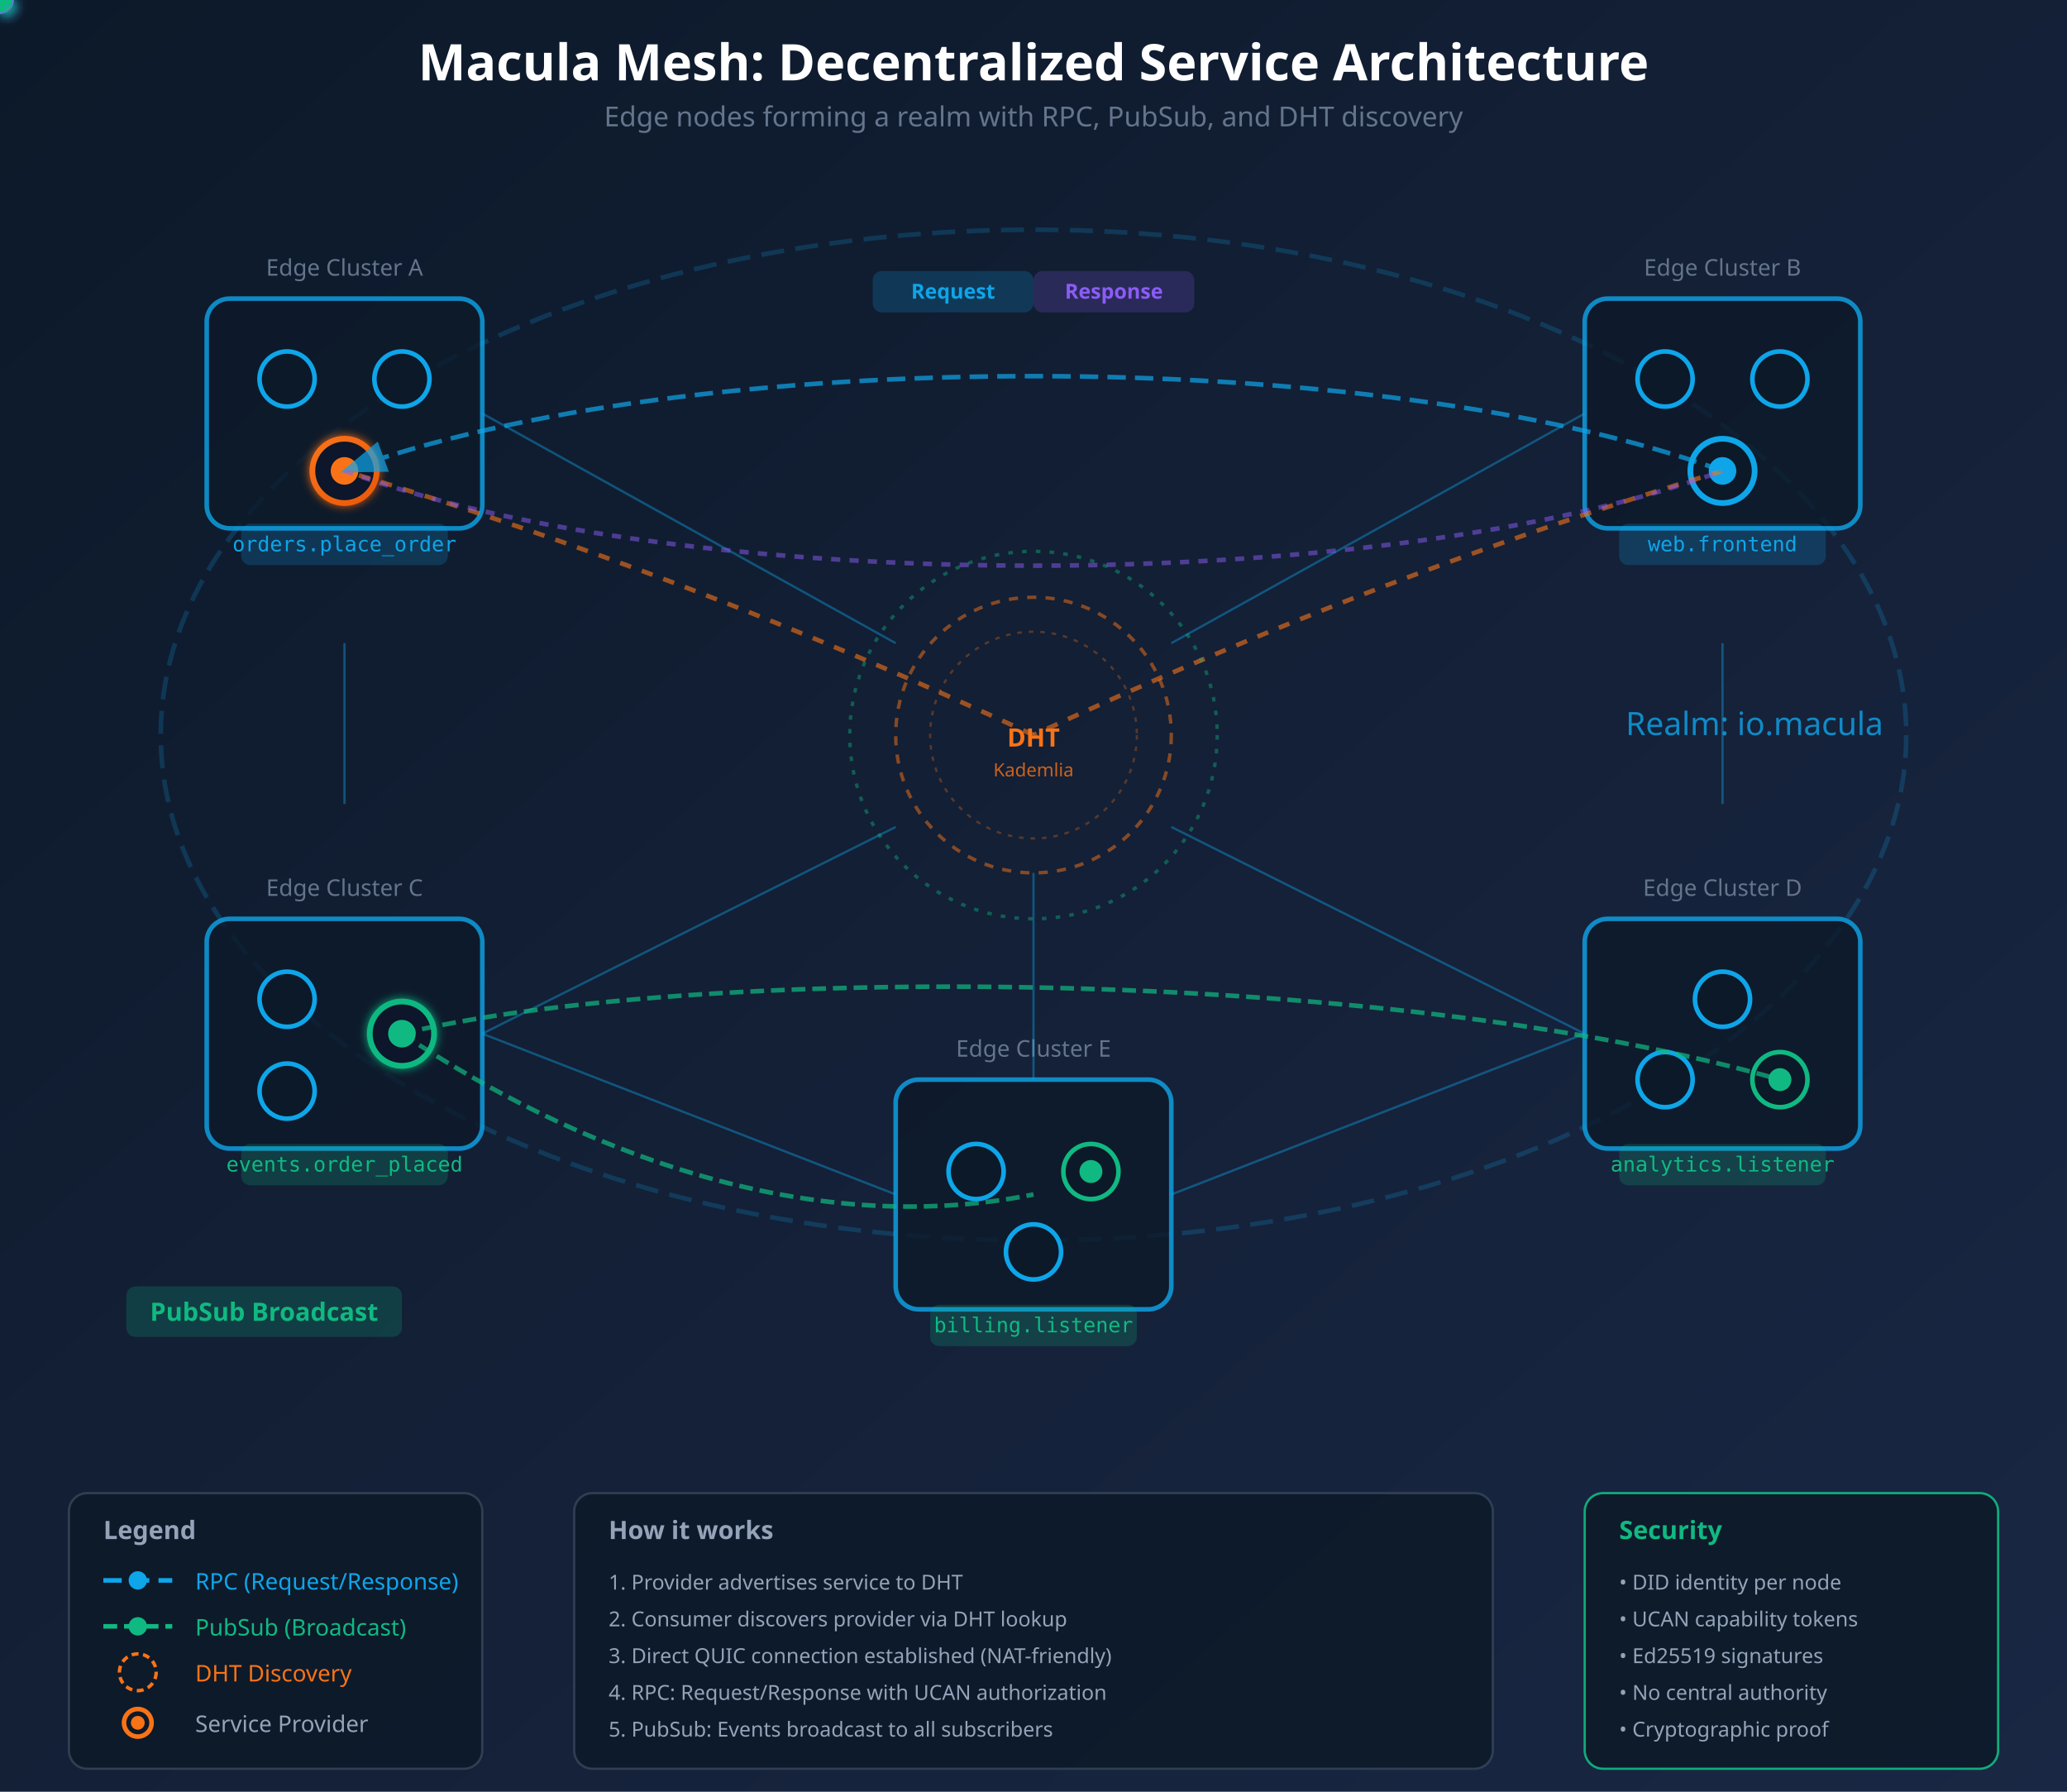
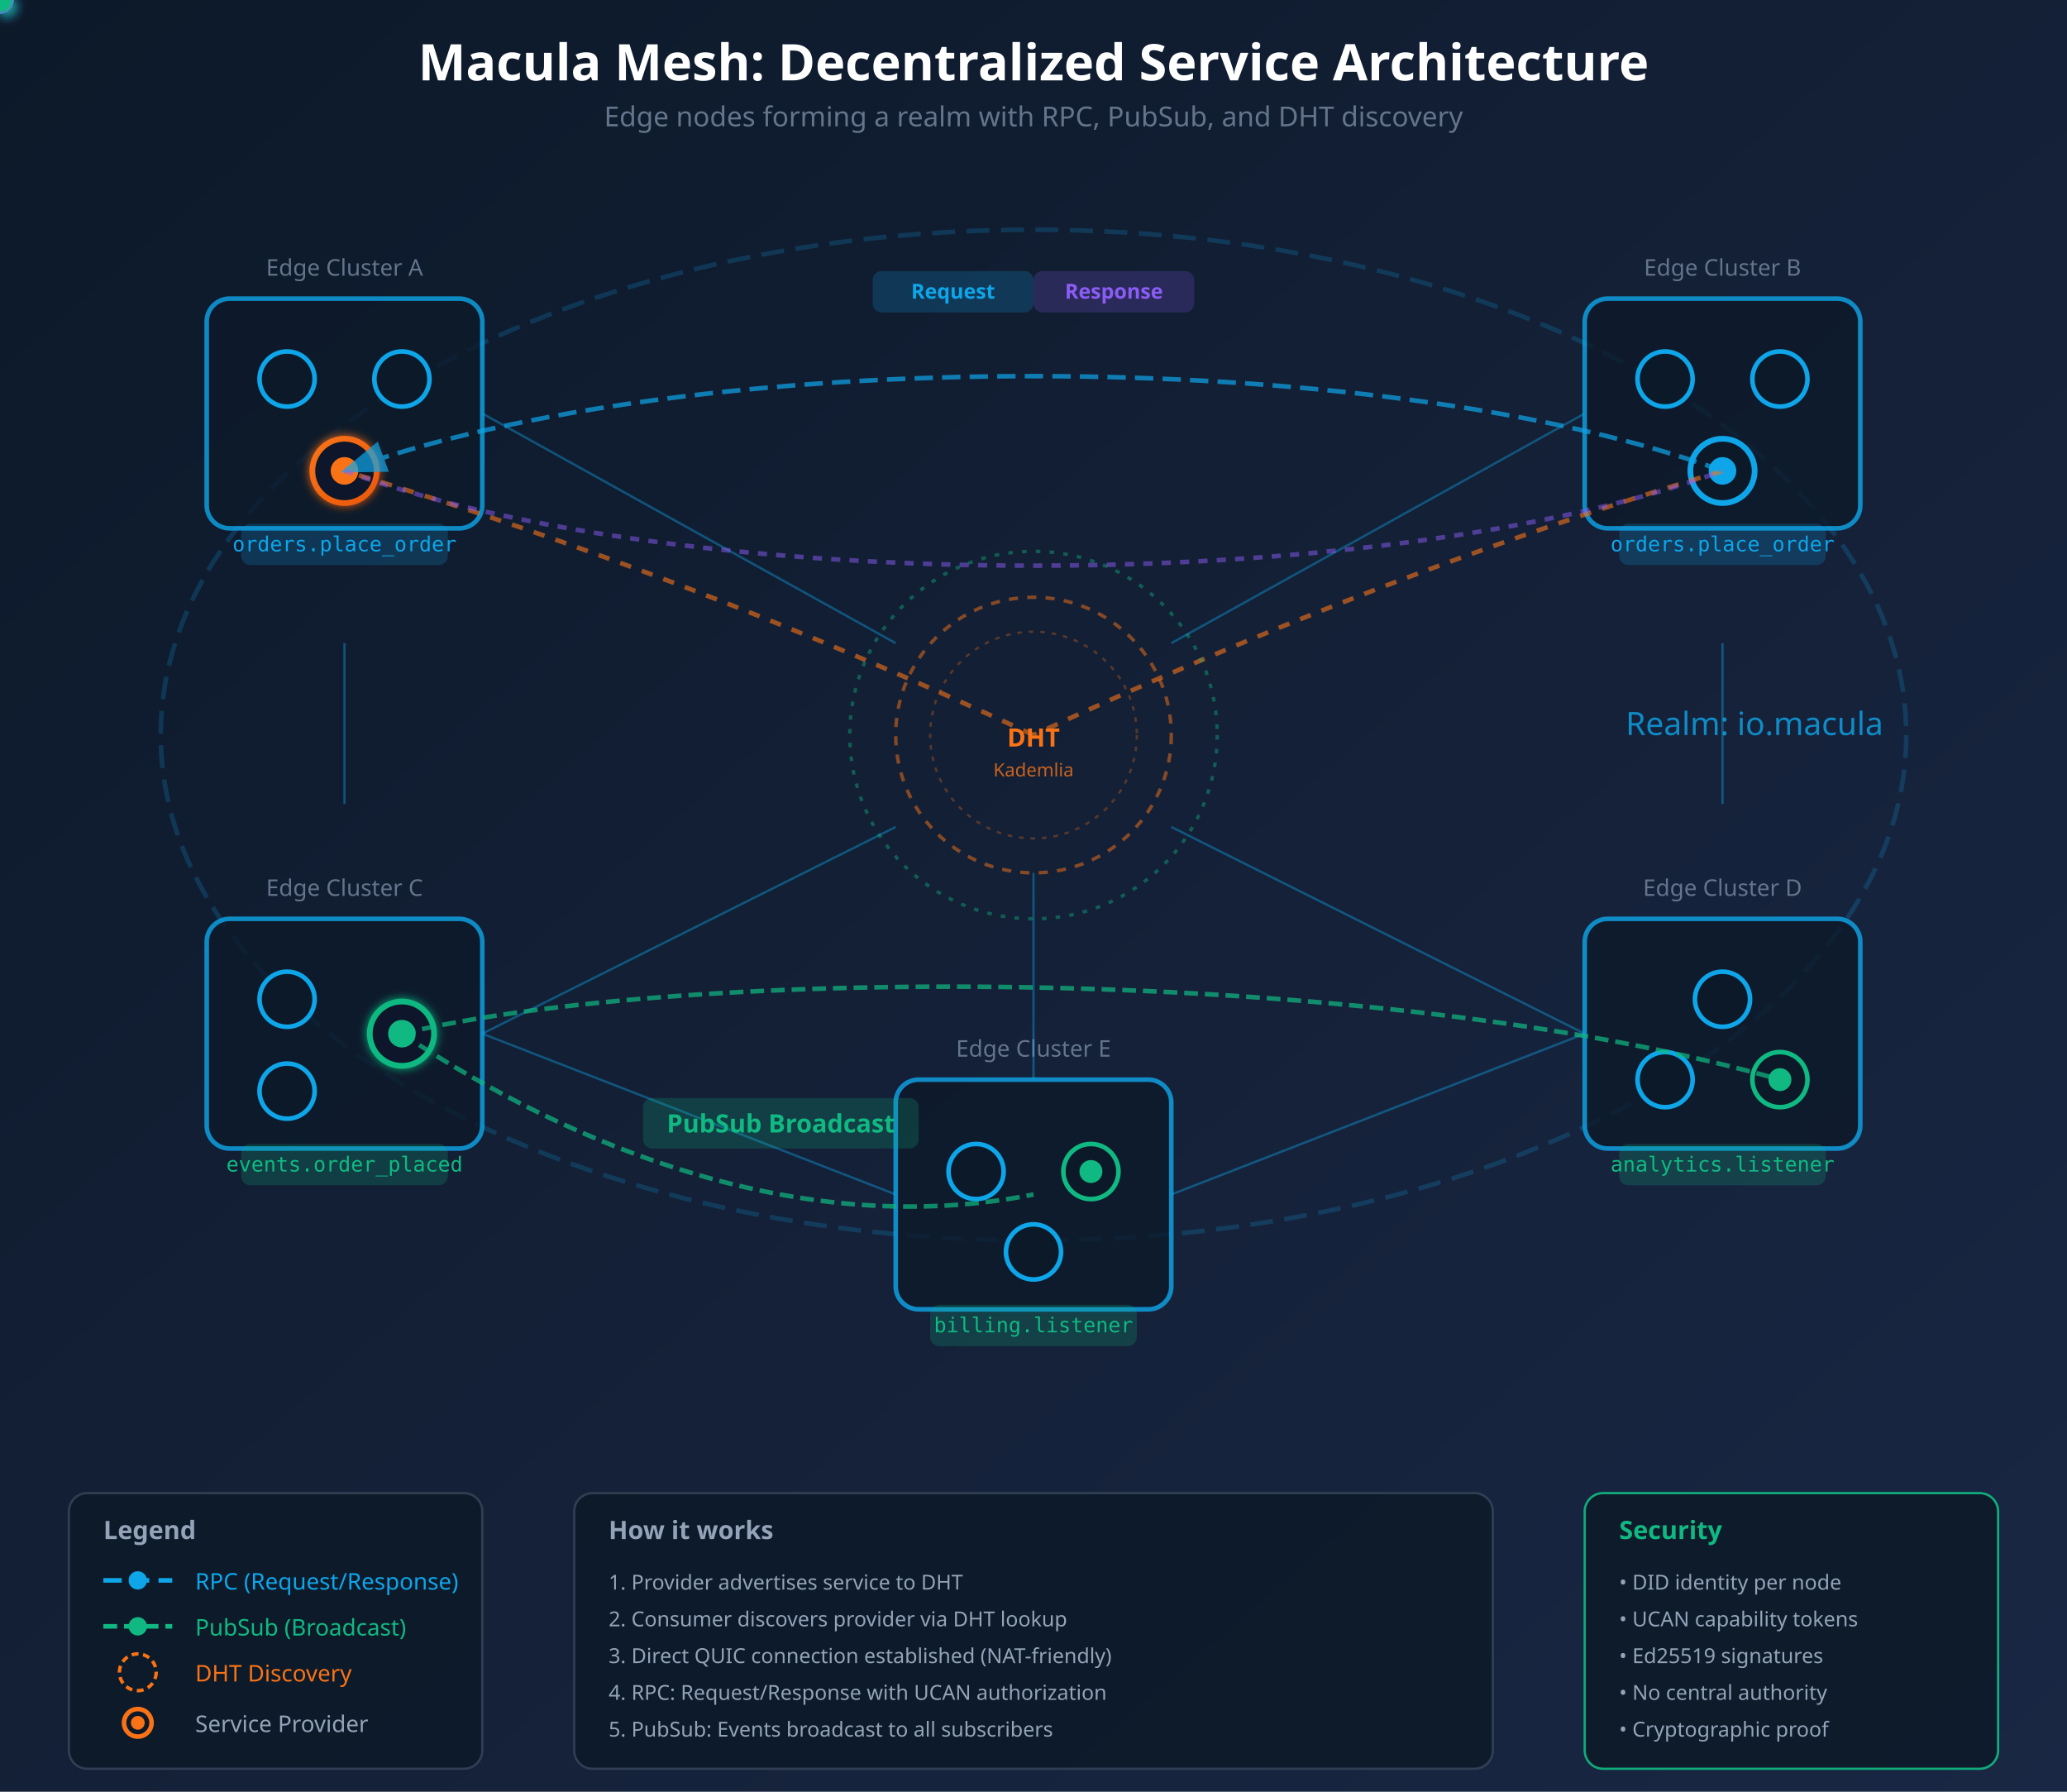
<svg xmlns="http://www.w3.org/2000/svg" viewBox="0 0 900 780" width="900" height="780">
  <defs>
    <linearGradient id="bgGrad" x1="0%" y1="0%" x2="100%" y2="100%">
      <stop offset="0%" style="stop-color:#0C1929" />
      <stop offset="100%" style="stop-color:#1a2744" />
    </linearGradient>
    <linearGradient id="nodeGrad" x1="0%" y1="0%" x2="100%" y2="100%">
      <stop offset="0%" style="stop-color:#0EA5E9" />
      <stop offset="100%" style="stop-color:#0284C7" />
    </linearGradient>
    <linearGradient id="hubGrad" x1="0%" y1="0%" x2="100%" y2="100%">
      <stop offset="0%" style="stop-color:#F97316" />
      <stop offset="100%" style="stop-color:#EA580C" />
    </linearGradient>
    <linearGradient id="securityGrad" x1="0%" y1="0%" x2="100%" y2="100%">
      <stop offset="0%" style="stop-color:#10B981" />
      <stop offset="100%" style="stop-color:#059669" />
    </linearGradient>
    <filter id="glow" x="-50%" y="-50%" width="200%" height="200%">
      <feGaussianBlur stdDeviation="3" result="coloredBlur" />
      <feMerge>
        <feMergeNode in="coloredBlur" />
        <feMergeNode in="SourceGraphic" />
      </feMerge>
    </filter>
    <filter id="softGlow" x="-50%" y="-50%" width="200%" height="200%">
      <feGaussianBlur stdDeviation="2" result="coloredBlur" />
      <feMerge>
        <feMergeNode in="coloredBlur" />
        <feMergeNode in="SourceGraphic" />
      </feMerge>
    </filter>
    <marker id="arrowBlue" markerWidth="10" markerHeight="7" refX="9" refY="3.5" orient="auto">
      <polygon points="0 0, 10 3.5, 0 7" fill="#0EA5E9" />
    </marker>
    <marker id="arrowOrange" markerWidth="10" markerHeight="7" refX="9" refY="3.5" orient="auto">
      <polygon points="0 0, 10 3.5, 0 7" fill="#F97316" />
    </marker>
    <marker id="arrowGreen" markerWidth="10" markerHeight="7" refX="9" refY="3.5" orient="auto">
      <polygon points="0 0, 10 3.5, 0 7" fill="#10B981" />
    </marker>
  </defs>
  <rect width="900" height="780" fill="url(#bgGrad)" />
  <text x="450" y="35" text-anchor="middle" font-family="system-ui, sans-serif" font-size="22" font-weight="bold" fill="#fff">
    Macula Mesh: Decentralized Service Architecture
  </text>
  <text x="450" y="55" text-anchor="middle" font-family="system-ui, sans-serif" font-size="12" fill="#64748B">
    Edge nodes forming a realm with RPC, PubSub, and DHT discovery
  </text>
  <ellipse cx="450" cy="320" rx="380" ry="220" fill="none" stroke="#0EA5E9" stroke-width="2" opacity="0.2" stroke-dasharray="10,5">
    <animate attributeName="opacity" values="0.1;0.3;0.1" dur="4s" repeatCount="indefinite" />
  </ellipse>
  <text x="820" y="320" text-anchor="end" font-family="system-ui, sans-serif" font-size="14" fill="#0EA5E9" opacity="0.8">
    Realm: io.macula
  </text>
  <g id="dht-ring" transform="translate(450, 320)">
    <circle cx="0" cy="0" r="60" fill="none" stroke="#F97316" stroke-width="1.5" stroke-dasharray="4,4" opacity="0.5">
      <animateTransform attributeName="transform" type="rotate" from="0" to="360" dur="30s" repeatCount="indefinite" />
    </circle>
    <circle cx="0" cy="0" r="45" fill="none" stroke="#F97316" stroke-width="1" stroke-dasharray="2,3" opacity="0.3">
      <animateTransform attributeName="transform" type="rotate" from="360" to="0" dur="20s" repeatCount="indefinite" />
    </circle>
    <text x="0" y="5" text-anchor="middle" font-family="system-ui, sans-serif" font-size="11" fill="#F97316" font-weight="bold">DHT</text>
    <text x="0" y="18" text-anchor="middle" font-family="system-ui, sans-serif" font-size="8" fill="#F97316" opacity="0.8">Kademlia</text>
  </g>
  <g id="cluster1" transform="translate(150, 180)">
    <rect x="-60" y="-50" width="120" height="100" rx="10" fill="#0C1929" stroke="#0EA5E9" stroke-width="2" opacity="0.8" />
    <text x="0" y="-60" text-anchor="middle" font-family="system-ui, sans-serif" font-size="10" fill="#64748B">Edge Cluster A</text>
    <circle cx="-25" cy="-15" r="12" fill="#0C1929" stroke="#0EA5E9" stroke-width="2" />
    <circle cx="25" cy="-15" r="12" fill="#0C1929" stroke="#0EA5E9" stroke-width="2" />
    <circle cx="0" cy="25" r="14" fill="#0C1929" stroke="url(#hubGrad)" stroke-width="2.5" filter="url(#softGlow)" />
    <circle cx="0" cy="25" r="6" fill="#F97316" />
    <rect x="-45" y="48" width="90" height="18" rx="4" fill="#0EA5E9" opacity="0.2" />
    <text x="0" y="60" text-anchor="middle" font-family="monospace" font-size="9" fill="#0EA5E9">
      orders.place_order
    </text>
    <circle cx="0" cy="25" r="14" fill="none" stroke="#F97316" stroke-width="1" opacity="0">
      <animate attributeName="r" values="14;35;50" dur="2s" repeatCount="indefinite" />
      <animate attributeName="opacity" values="0.8;0.3;0" dur="2s" repeatCount="indefinite" />
    </circle>
  </g>
  <g id="cluster2" transform="translate(750, 180)">
    <rect x="-60" y="-50" width="120" height="100" rx="10" fill="#0C1929" stroke="#0EA5E9" stroke-width="2" opacity="0.8" />
    <text x="0" y="-60" text-anchor="middle" font-family="system-ui, sans-serif" font-size="10" fill="#64748B">Edge Cluster B</text>
    <circle cx="-25" cy="-15" r="12" fill="#0C1929" stroke="#0EA5E9" stroke-width="2" />
    <circle cx="25" cy="-15" r="12" fill="#0C1929" stroke="#0EA5E9" stroke-width="2" />
    <circle cx="0" cy="25" r="14" fill="#0C1929" stroke="#0EA5E9" stroke-width="2.5" />
    <circle cx="0" cy="25" r="6" fill="#0EA5E9" />
    <rect x="-45" y="48" width="90" height="18" rx="4" fill="#0EA5E9" opacity="0.2" />
    <text x="0" y="60" text-anchor="middle" font-family="monospace" font-size="9" fill="#0EA5E9">
-       web.frontend
+       orders.place_order
    </text>
  </g>
  <g id="cluster3" transform="translate(150, 450)">
    <rect x="-60" y="-50" width="120" height="100" rx="10" fill="#0C1929" stroke="#0EA5E9" stroke-width="2" opacity="0.8" />
    <text x="0" y="-60" text-anchor="middle" font-family="system-ui, sans-serif" font-size="10" fill="#64748B">Edge Cluster C</text>
    <circle cx="-25" cy="-15" r="12" fill="#0C1929" stroke="#0EA5E9" stroke-width="2" />
    <circle cx="25" cy="0" r="14" fill="#0C1929" stroke="#10B981" stroke-width="2.5" filter="url(#softGlow)" />
    <circle cx="25" cy="0" r="6" fill="#10B981" />
    <circle cx="-25" cy="25" r="12" fill="#0C1929" stroke="#0EA5E9" stroke-width="2" />
    <rect x="-45" y="48" width="90" height="18" rx="4" fill="#10B981" opacity="0.2" />
    <text x="0" y="60" text-anchor="middle" font-family="monospace" font-size="9" fill="#10B981">
      events.order_placed
    </text>
  </g>
  <g id="cluster4" transform="translate(750, 450)">
    <rect x="-60" y="-50" width="120" height="100" rx="10" fill="#0C1929" stroke="#0EA5E9" stroke-width="2" opacity="0.8" />
    <text x="0" y="-60" text-anchor="middle" font-family="system-ui, sans-serif" font-size="10" fill="#64748B">Edge Cluster D</text>
    <circle cx="0" cy="-15" r="12" fill="#0C1929" stroke="#0EA5E9" stroke-width="2" />
    <circle cx="-25" cy="20" r="12" fill="#0C1929" stroke="#0EA5E9" stroke-width="2" />
    <circle cx="25" cy="20" r="12" fill="#0C1929" stroke="#10B981" stroke-width="2" />
    <circle cx="25" cy="20" r="5" fill="#10B981" />
    <rect x="-45" y="48" width="90" height="18" rx="4" fill="#10B981" opacity="0.2" />
    <text x="0" y="60" text-anchor="middle" font-family="monospace" font-size="9" fill="#10B981">
      analytics.listener
    </text>
  </g>
  <g id="cluster5" transform="translate(450, 520)">
    <rect x="-60" y="-50" width="120" height="100" rx="10" fill="#0C1929" stroke="#0EA5E9" stroke-width="2" opacity="0.8" />
    <text x="0" y="-60" text-anchor="middle" font-family="system-ui, sans-serif" font-size="10" fill="#64748B">Edge Cluster E</text>
    <circle cx="-25" cy="-10" r="12" fill="#0C1929" stroke="#0EA5E9" stroke-width="2" />
    <circle cx="25" cy="-10" r="12" fill="#0C1929" stroke="#10B981" stroke-width="2" />
    <circle cx="25" cy="-10" r="5" fill="#10B981" />
    <circle cx="0" cy="25" r="12" fill="#0C1929" stroke="#0EA5E9" stroke-width="2" />
    <rect x="-45" y="48" width="90" height="18" rx="4" fill="#10B981" opacity="0.2" />
    <text x="0" y="60" text-anchor="middle" font-family="monospace" font-size="9" fill="#10B981">
      billing.listener
    </text>
  </g>
  <g id="mesh-connections" stroke="#0EA5E9" stroke-width="1" fill="none" opacity="0.4">
    <line x1="210" y1="180" x2="390" y2="280" />
    <line x1="690" y1="180" x2="510" y2="280" />
    <line x1="210" y1="450" x2="390" y2="360" />
    <line x1="690" y1="450" x2="510" y2="360" />
    <line x1="150" y1="280" x2="150" y2="350" />
    <line x1="750" y1="280" x2="750" y2="350" />
    <line x1="450" y1="380" x2="450" y2="470" />
    <line x1="210" y1="450" x2="390" y2="520" />
    <line x1="690" y1="450" x2="510" y2="520" />
  </g>
  <g id="rpc-flow">
    <path d="M 750 205 Q 600 250 450 320" fill="none" stroke="#F97316" stroke-width="2" stroke-dasharray="5,5" opacity="0.6" />
    <path d="M 450 320 Q 300 250 150 205" fill="none" stroke="#F97316" stroke-width="2" stroke-dasharray="5,5" opacity="0.6" />
    <path id="rpc-request-path" d="M 750 205 C 600 150 300 150 150 205" fill="none" stroke="#0EA5E9" stroke-width="2" opacity="0" />
    <path d="M 750 205 C 600 150 300 150 150 205" fill="none" stroke="#0EA5E9" stroke-width="2" stroke-dasharray="8,4" opacity="0.7" marker-end="url(#arrowBlue)" />
    <path id="rpc-response-path" d="M 150 205 C 300 260 600 260 750 205" fill="none" stroke="#8B5CF6" stroke-width="2" opacity="0" />
    <path d="M 150 205 C 300 260 600 260 750 205" fill="none" stroke="#8B5CF6" stroke-width="2" stroke-dasharray="4,4" opacity="0.5" />
    <circle r="6" fill="#0EA5E9" filter="url(#glow)">
      <animateMotion dur="2s" repeatCount="indefinite" begin="0s">
        <mpath href="#rpc-request-path" />
      </animateMotion>
      <animate attributeName="opacity" values="0;1;1;0" dur="2s" repeatCount="indefinite" begin="0s" />
    </circle>
    <circle r="6" fill="#8B5CF6" filter="url(#glow)">
      <animateMotion dur="2s" repeatCount="indefinite" begin="2.5s">
        <mpath href="#rpc-response-path" />
      </animateMotion>
      <animate attributeName="opacity" values="0;1;1;0" dur="2s" repeatCount="indefinite" begin="2.5s" />
    </circle>
    <rect x="380" y="118" width="70" height="18" rx="4" fill="#0EA5E9" opacity="0.2" />
    <text x="415" y="130" text-anchor="middle" font-family="system-ui, sans-serif" font-size="9" fill="#0EA5E9" font-weight="bold">Request</text>
    <rect x="450" y="118" width="70" height="18" rx="4" fill="#8B5CF6" opacity="0.2" />
    <text x="485" y="130" text-anchor="middle" font-family="system-ui, sans-serif" font-size="9" fill="#8B5CF6" font-weight="bold">Response</text>
  </g>
  <g id="pubsub-flow">
    <path id="pubsub-path-1" d="M 175 450 C 300 420 600 420 775 470" fill="none" stroke="#10B981" stroke-width="2" stroke-dasharray="6,3" opacity="0.7" />
    <path id="pubsub-path-2" d="M 175 450 C 250 500 350 540 450 520" fill="none" stroke="#10B981" stroke-width="2" stroke-dasharray="6,3" opacity="0.7" />
    <circle r="5" fill="#10B981" filter="url(#glow)">
      <animateMotion dur="3s" repeatCount="indefinite" begin="0.5s">
        <mpath href="#pubsub-path-1" />
      </animateMotion>
      <animate attributeName="opacity" values="0;1;1;0" dur="3s" repeatCount="indefinite" begin="0.5s" />
    </circle>
    <circle r="5" fill="#10B981" filter="url(#glow)">
      <animateMotion dur="3s" repeatCount="indefinite" begin="2.5s">
        <mpath href="#pubsub-path-1" />
      </animateMotion>
      <animate attributeName="opacity" values="0;1;1;0" dur="3s" repeatCount="indefinite" begin="2.5s" />
    </circle>
    <circle r="5" fill="#10B981" filter="url(#glow)">
      <animateMotion dur="2s" repeatCount="indefinite" begin="0.5s">
        <mpath href="#pubsub-path-2" />
      </animateMotion>
      <animate attributeName="opacity" values="0;1;1;0" dur="2s" repeatCount="indefinite" begin="0.5s" />
    </circle>
    <circle r="5" fill="#10B981" filter="url(#glow)">
      <animateMotion dur="2s" repeatCount="indefinite" begin="2.5s">
        <mpath href="#pubsub-path-2" />
      </animateMotion>
      <animate attributeName="opacity" values="0;1;1;0" dur="2s" repeatCount="indefinite" begin="2.5s" />
    </circle>
-     <rect x="55" y="560" width="120" height="22" rx="4" fill="#10B981" opacity="0.2" />
-     <text x="115" y="575" text-anchor="middle" font-family="system-ui, sans-serif" font-size="11" fill="#10B981" font-weight="bold">PubSub Broadcast</text>
+     <rect x="280" y="478" width="120" height="22" rx="4" fill="#10B981" opacity="0.2" />
+     <text x="340" y="493" text-anchor="middle" font-family="system-ui, sans-serif" font-size="11" fill="#10B981" font-weight="bold">PubSub Broadcast</text>
  </g>
  <g id="security" transform="translate(450, 320)">
    <circle cx="0" cy="0" r="80" fill="none" stroke="#10B981" stroke-width="1.5" stroke-dasharray="2,4" opacity="0.4">
      <animate attributeName="stroke-dashoffset" values="0;12" dur="2s" repeatCount="indefinite" />
    </circle>
  </g>
  <g id="legend" transform="translate(30, 650)">
    <rect x="0" y="0" width="180" height="120" rx="8" fill="#0C1929" stroke="#334155" stroke-width="1" opacity="0.9" />
    <text x="15" y="20" font-family="system-ui, sans-serif" font-size="11" fill="#94A3B8" font-weight="bold">Legend</text>
    <line x1="15" y1="38" x2="45" y2="38" stroke="#0EA5E9" stroke-width="2" stroke-dasharray="8,4" />
    <circle cx="30" cy="38" r="4" fill="#0EA5E9" />
    <text x="55" y="42" font-family="system-ui, sans-serif" font-size="10" fill="#0EA5E9">RPC (Request/Response)</text>
    <line x1="15" y1="58" x2="45" y2="58" stroke="#10B981" stroke-width="2" stroke-dasharray="6,3" />
    <circle cx="30" cy="58" r="4" fill="#10B981" />
    <text x="55" y="62" font-family="system-ui, sans-serif" font-size="10" fill="#10B981">PubSub (Broadcast)</text>
    <circle cx="30" cy="78" r="8" fill="none" stroke="#F97316" stroke-width="1.5" stroke-dasharray="3,2" />
    <text x="55" y="82" font-family="system-ui, sans-serif" font-size="10" fill="#F97316">DHT Discovery</text>
    <circle cx="30" cy="100" r="6" fill="#0C1929" stroke="#F97316" stroke-width="2" />
    <circle cx="30" cy="100" r="3" fill="#F97316" />
    <text x="55" y="104" font-family="system-ui, sans-serif" font-size="10" fill="#94A3B8">Service Provider</text>
  </g>
  <g id="security-info" transform="translate(690, 650)">
    <rect x="0" y="0" width="180" height="120" rx="8" fill="#0C1929" stroke="#10B981" stroke-width="1" opacity="0.9" />
    <text x="15" y="20" font-family="system-ui, sans-serif" font-size="11" fill="#10B981" font-weight="bold">Security</text>
    <text x="15" y="42" font-family="system-ui, sans-serif" font-size="9" fill="#94A3B8">• DID identity per node</text>
    <text x="15" y="58" font-family="system-ui, sans-serif" font-size="9" fill="#94A3B8">• UCAN capability tokens</text>
    <text x="15" y="74" font-family="system-ui, sans-serif" font-size="9" fill="#94A3B8">• Ed25519 signatures</text>
    <text x="15" y="90" font-family="system-ui, sans-serif" font-size="9" fill="#94A3B8">• No central authority</text>
    <text x="15" y="106" font-family="system-ui, sans-serif" font-size="9" fill="#94A3B8">• Cryptographic proof</text>
  </g>
  <g id="flow-desc" transform="translate(250, 650)">
    <rect x="0" y="0" width="400" height="120" rx="8" fill="#0C1929" stroke="#334155" stroke-width="1" opacity="0.9" />
    <text x="15" y="20" font-family="system-ui, sans-serif" font-size="11" fill="#94A3B8" font-weight="bold">How it works</text>
    <text x="15" y="42" font-family="system-ui, sans-serif" font-size="9" fill="#94A3B8">1. Provider advertises service to DHT</text>
    <text x="15" y="58" font-family="system-ui, sans-serif" font-size="9" fill="#94A3B8">2. Consumer discovers provider via DHT lookup</text>
    <text x="15" y="74" font-family="system-ui, sans-serif" font-size="9" fill="#94A3B8">3. Direct QUIC connection established (NAT-friendly)</text>
    <text x="15" y="90" font-family="system-ui, sans-serif" font-size="9" fill="#94A3B8">4. RPC: Request/Response with UCAN authorization</text>
    <text x="15" y="106" font-family="system-ui, sans-serif" font-size="9" fill="#94A3B8">5. PubSub: Events broadcast to all subscribers</text>
  </g>
</svg>
